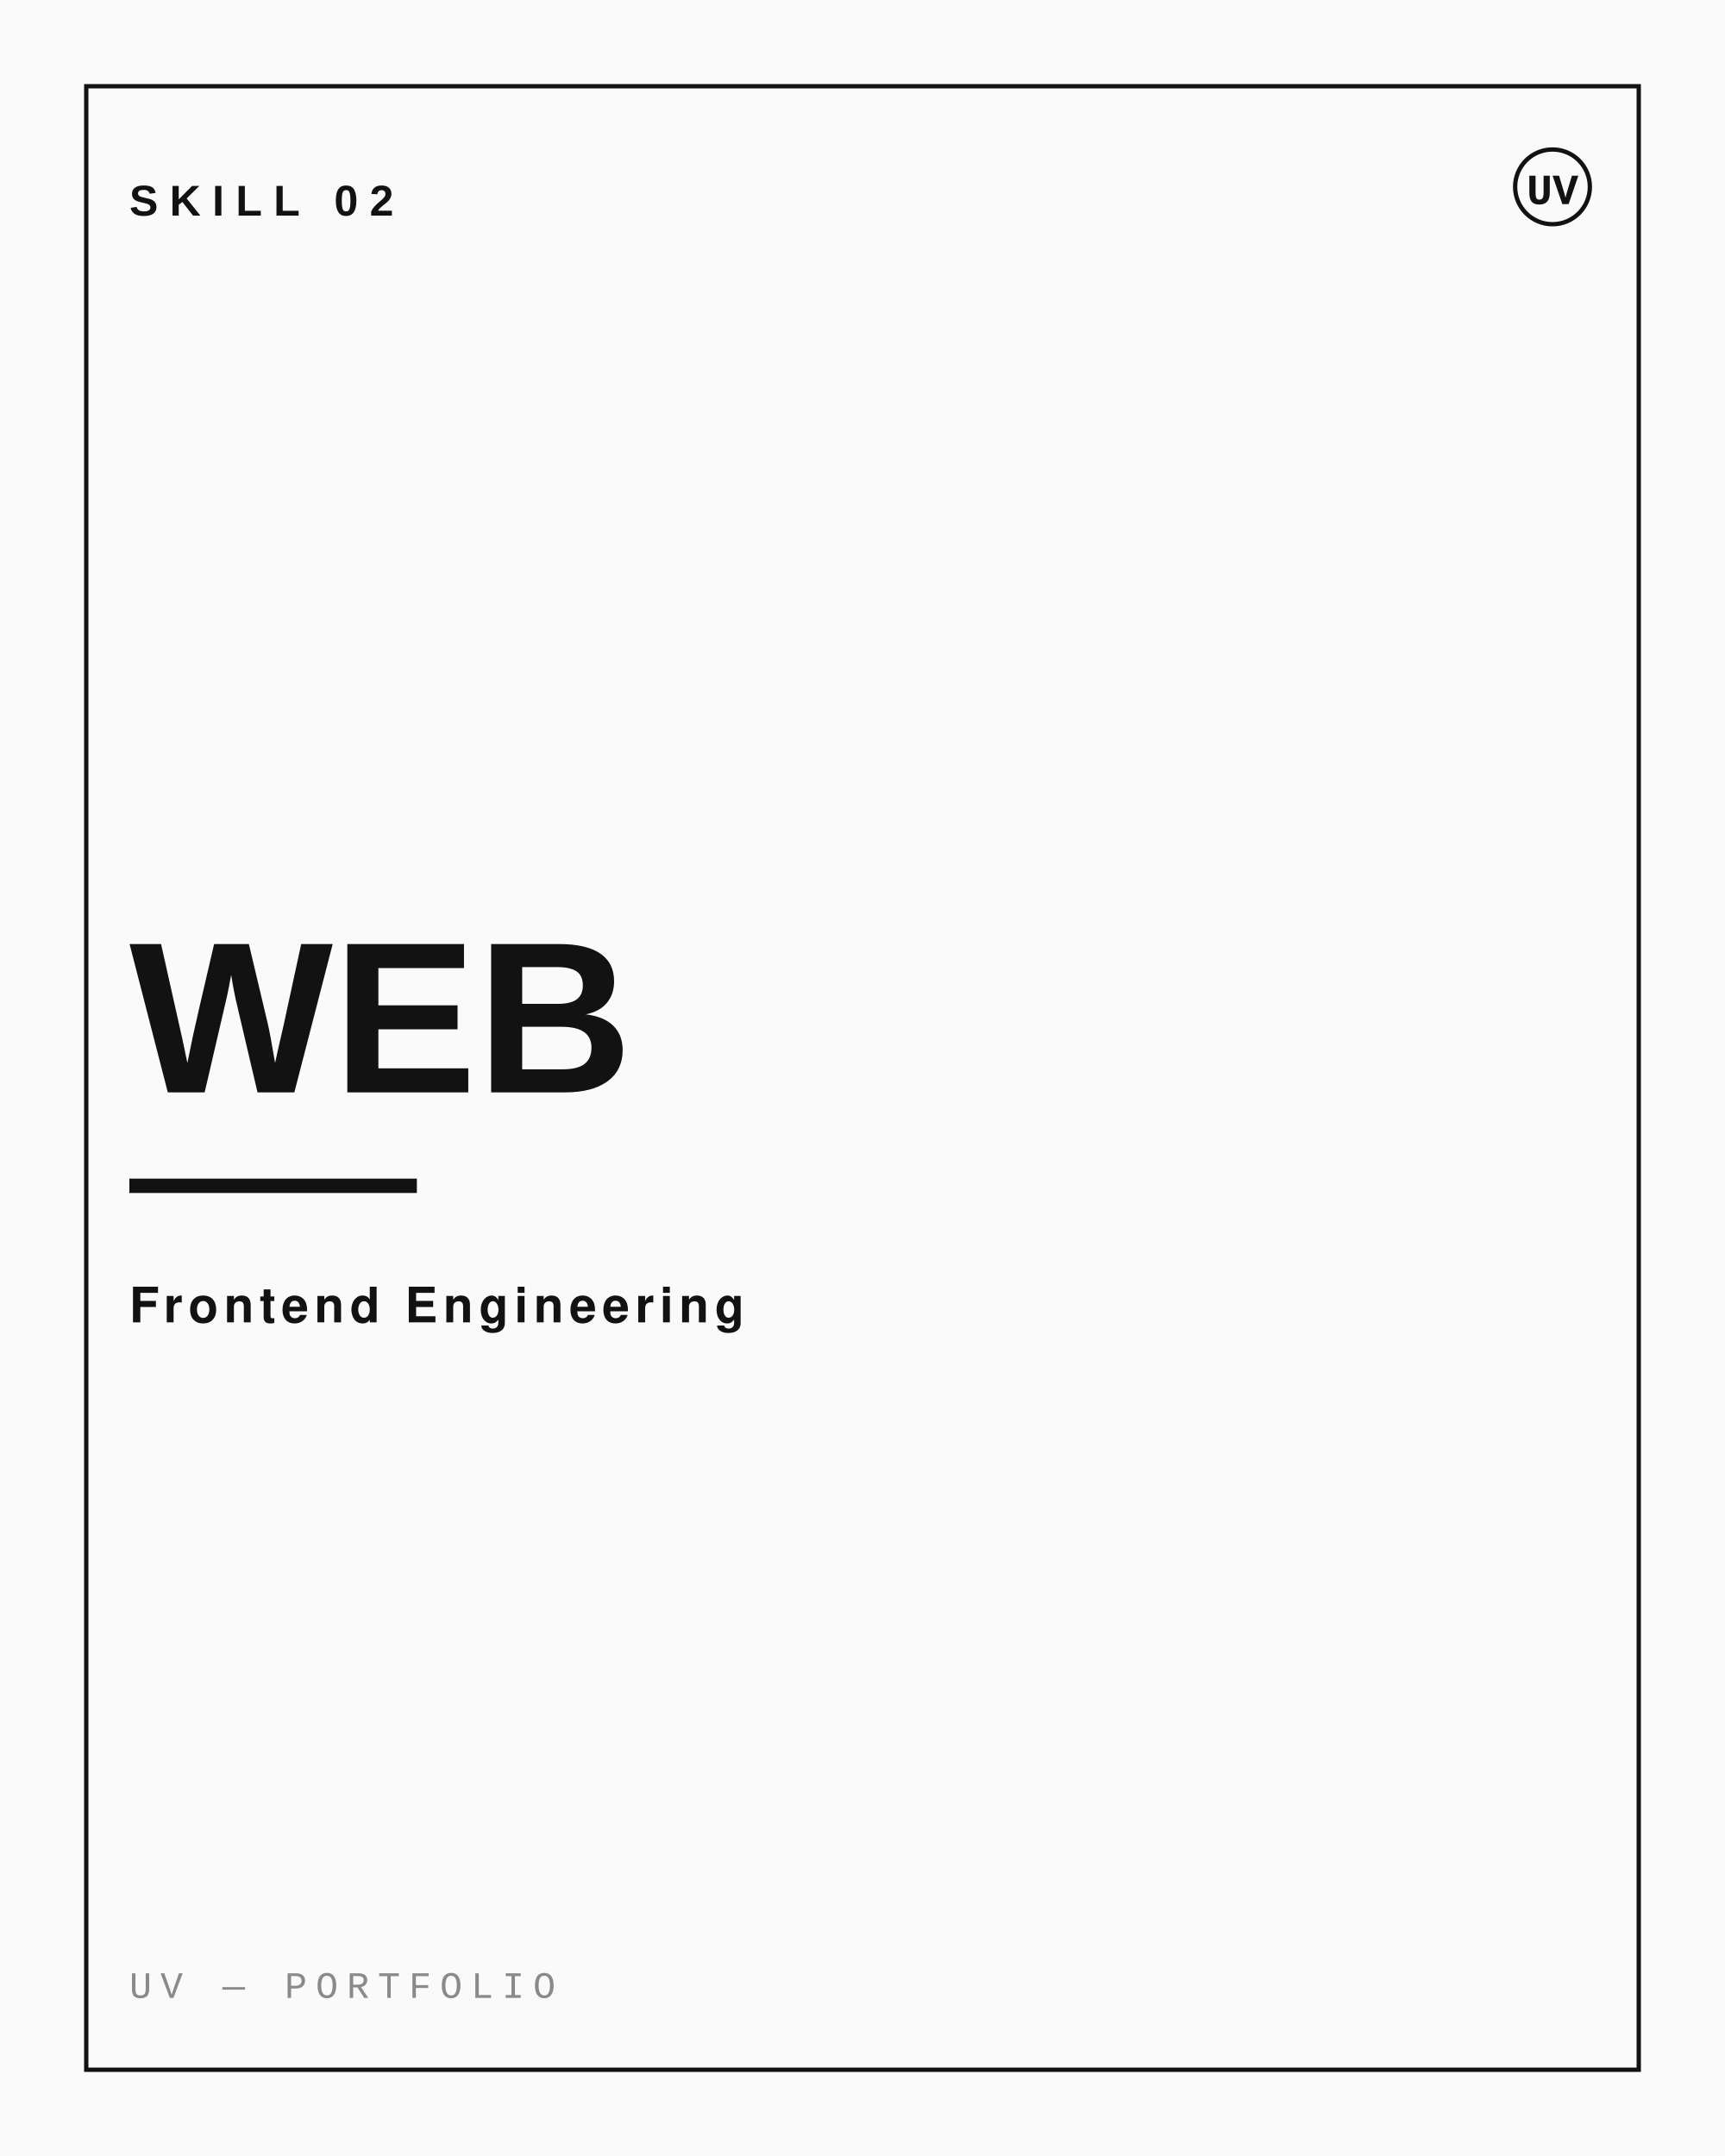
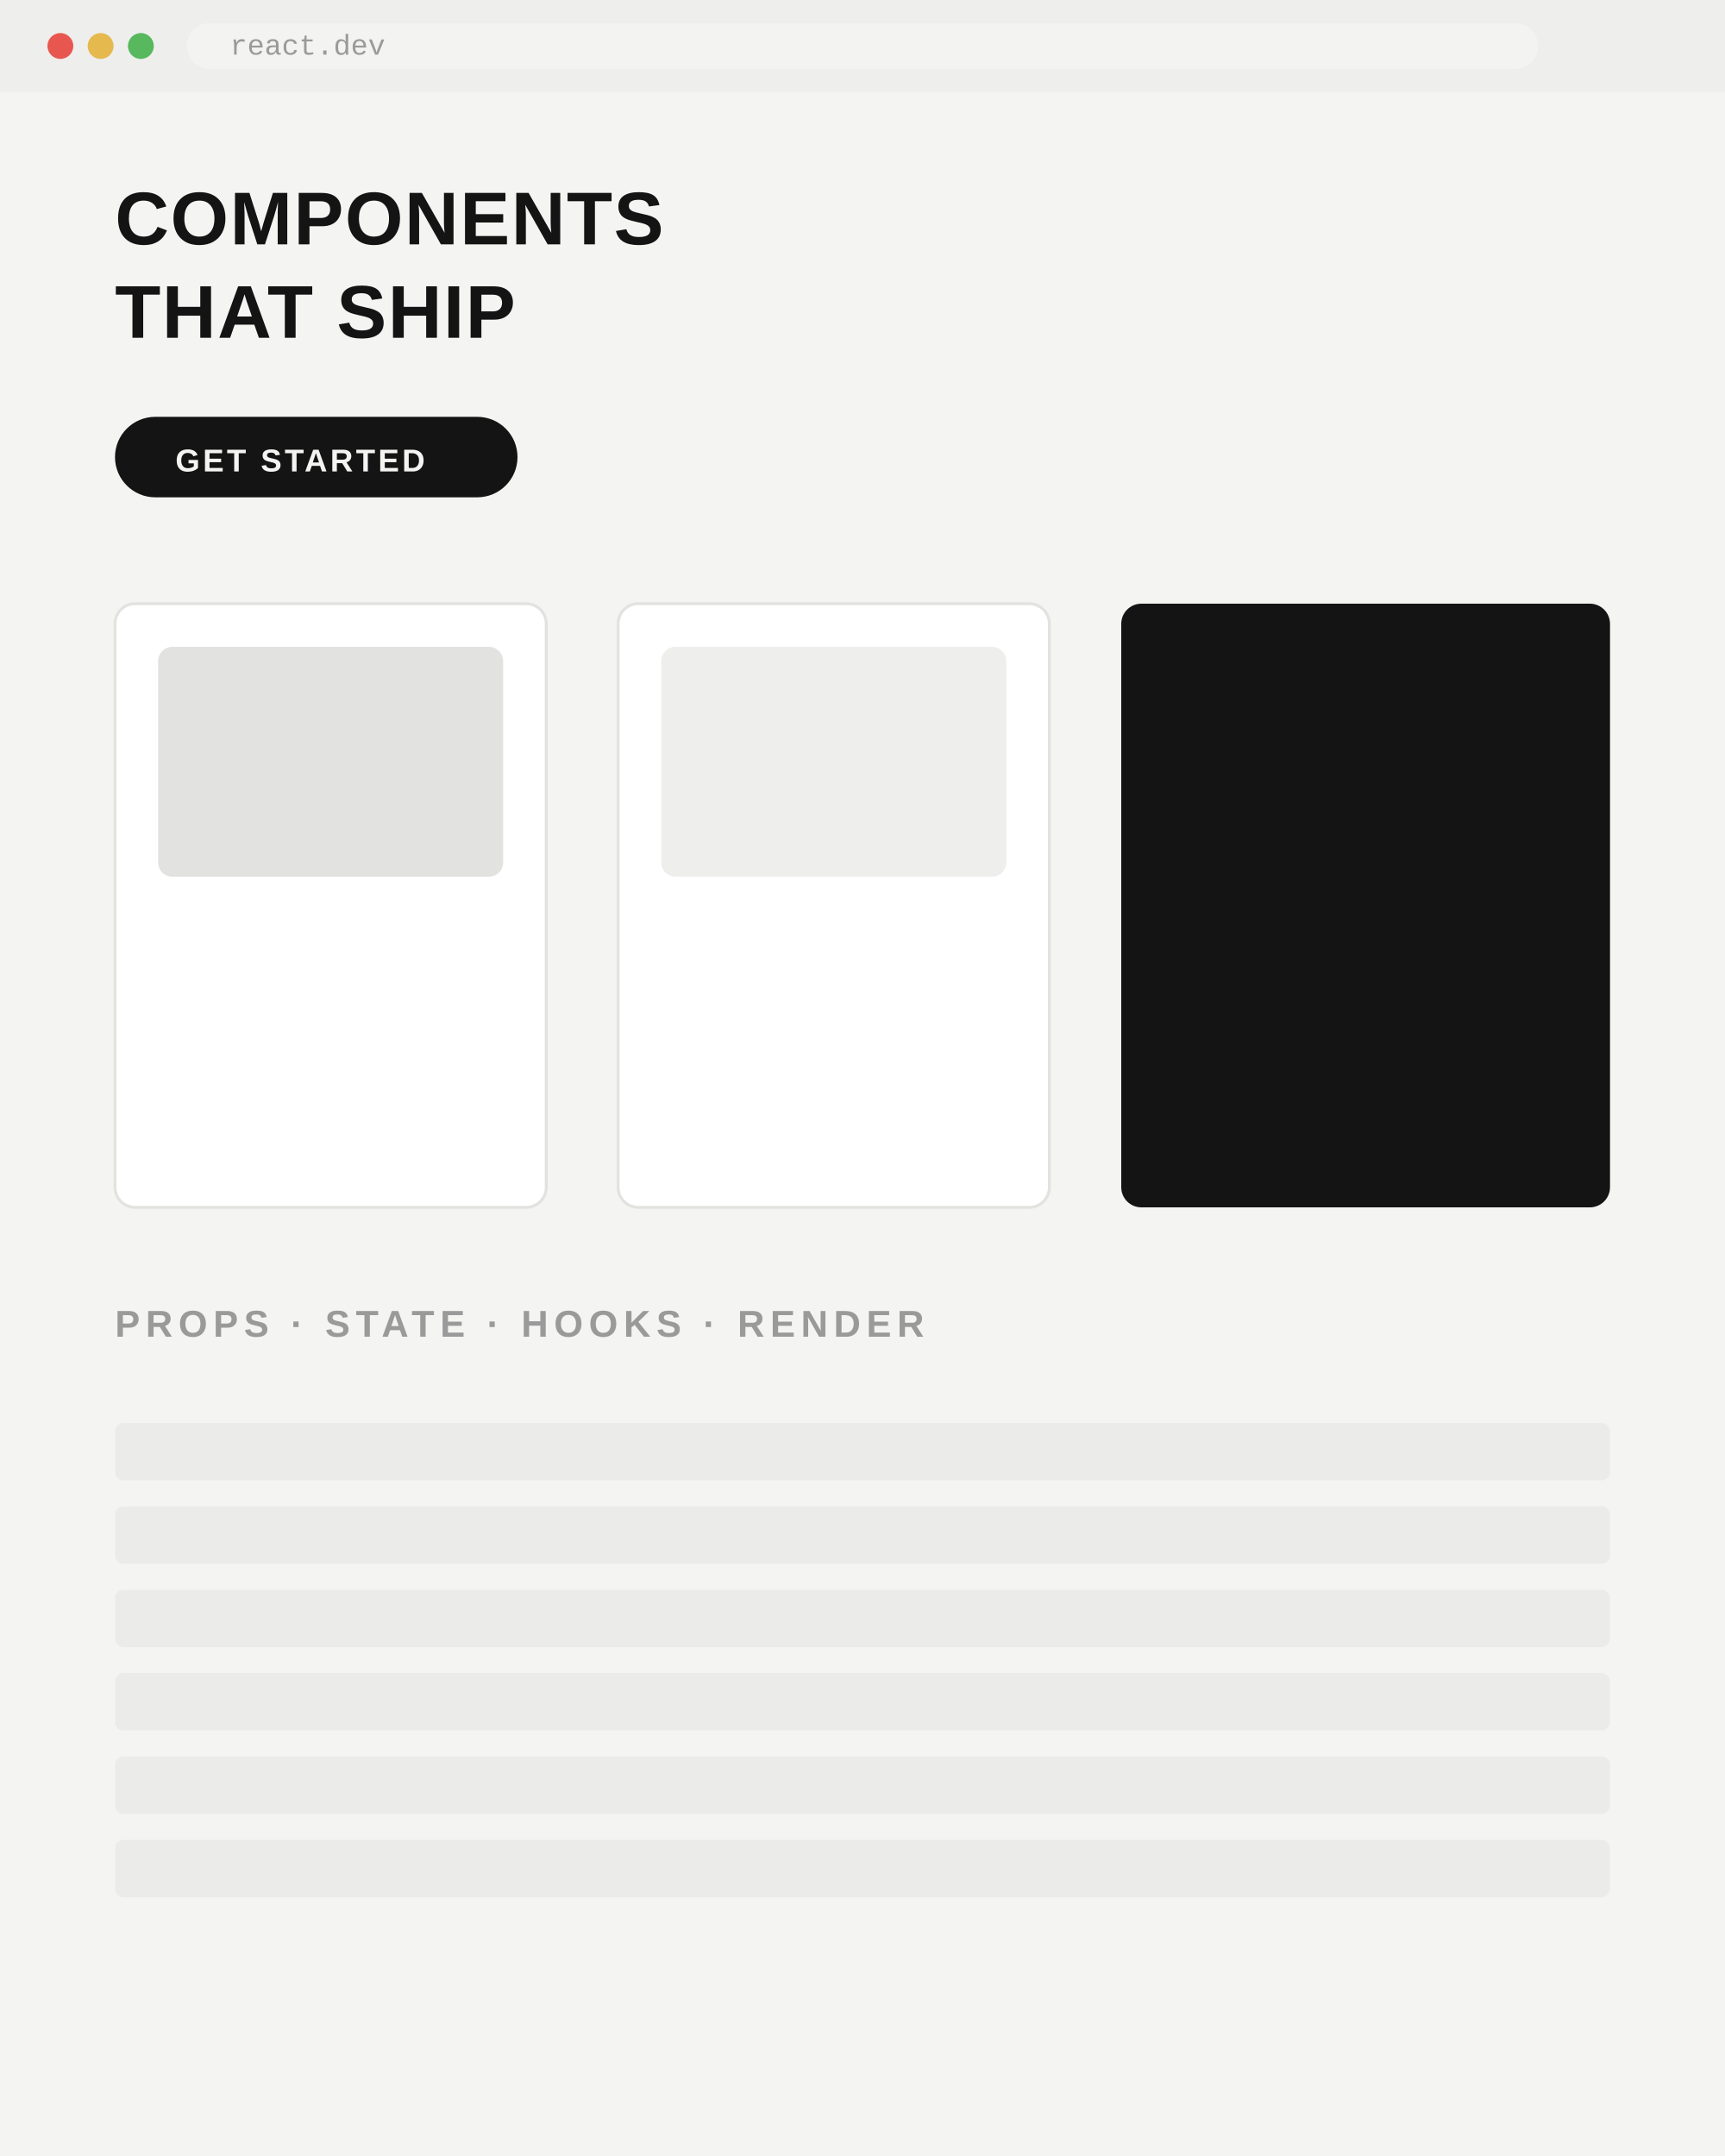
<svg xmlns="http://www.w3.org/2000/svg" width="1200" height="1500" viewBox="0 0 1200 1500">
-   <rect width="1200" height="1500" fill="#FAFAFA" />
-   <rect x="60" y="60" width="1080" height="1380" fill="none" stroke="#121212" stroke-width="3" />
-   <text x="90" y="150" font-family="Arial Black, Arial, sans-serif" font-size="30" font-weight="900" fill="#121212" letter-spacing="8">SKILL 02</text>
-   <text x="90" y="760" font-family="Arial Black, Arial, sans-serif" font-size="150" font-weight="900" fill="#121212">WEB</text>
-   <rect x="90" y="820" width="200" height="10" fill="#121212" />
-   <text x="90" y="920" font-family="Helvetica, Arial, sans-serif" font-size="34" font-weight="700" fill="#121212" letter-spacing="4">Frontend Engineering</text>
-   <text x="90" y="1390" font-family="Courier New, monospace" font-size="26" fill="#8A8A8A" letter-spacing="6">UV — PORTFOLIO</text>
-   <circle cx="1080" cy="130" r="26" fill="none" stroke="#121212" stroke-width="3" />
-   <text x="1080" y="142" font-family="Courier New, monospace" font-size="30" font-weight="700" fill="#121212" text-anchor="middle">UV</text>
+   <rect width="1200" height="1500" fill="#F4F4F2" />
+   <rect x="0" y="0" width="1200" height="64" fill="#E2E2E0" opacity="0.35" />
+   <circle cx="42" cy="32" r="9" fill="#E8574F" />
+   <circle cx="70" cy="32" r="9" fill="#E5B94E" />
+   <circle cx="98" cy="32" r="9" fill="#57B85E" />
+   <rect x="130" y="16" width="940" height="32" rx="16" fill="#F4F4F2" opacity="0.9" />
+   <text x="160" y="38" font-family="Courier New, monospace" font-size="20" fill="#9A9A9A">react.dev</text>
+   <text x="80" y="170" font-family="Arial, sans-serif" font-size="52" font-weight="900" fill="#141414" letter-spacing="1">COMPONENTS</text>
+   <text x="80" y="235" font-family="Arial, sans-serif" font-size="52" font-weight="900" fill="#141414" letter-spacing="1">THAT SHIP</text>
+   <rect x="80" y="290" width="280" height="56" rx="28" fill="#141414" />
+   <text x="122" y="328" font-family="Arial, sans-serif" font-size="22" font-weight="700" fill="#F4F4F2" letter-spacing="2">GET STARTED</text>
+   <rect x="80" y="420" width="300" height="420" rx="14" fill="#FFFFFF" stroke="#E2E2E0" stroke-width="2" />
+   <rect x="110" y="450" width="240" height="160" rx="10" fill="#E2E2E0" />
+   <text x="110" y="650" font-family="Arial, sans-serif" font-size="24" font-weight="700" fill="#141414" letter-spacing="0">
+     <Card />
+   </text>
+   <rect x="430" y="420" width="300" height="420" rx="14" fill="#FFFFFF" stroke="#E2E2E0" stroke-width="2" />
+   <rect x="460" y="450" width="240" height="160" rx="10" fill="#E2E2E0" opacity="0.6" />
+   <text x="460" y="650" font-family="Arial, sans-serif" font-size="24" font-weight="700" fill="#141414" letter-spacing="0">
+     <Grid />
+   </text>
+   <rect x="780" y="420" width="340" height="420" rx="14" fill="#141414" />
+   <text x="810" y="650" font-family="Arial, sans-serif" font-size="24" font-weight="700" fill="#F4F4F2" letter-spacing="0">
+     <Dark />
+   </text>
+   <text x="80" y="930" font-family="Arial, sans-serif" font-size="26" font-weight="700" fill="#9A9A9A" letter-spacing="4">PROPS · STATE · HOOKS · RENDER</text>
+   <rect x="80" y="990" width="1040" height="40" rx="6" fill="#E2E2E0" opacity="0.5" />
+   <rect x="80" y="1048" width="1040" height="40" rx="6" fill="#E2E2E0" opacity="0.5" />
+   <rect x="80" y="1106" width="1040" height="40" rx="6" fill="#E2E2E0" opacity="0.5" />
+   <rect x="80" y="1164" width="1040" height="40" rx="6" fill="#E2E2E0" opacity="0.5" />
+   <rect x="80" y="1222" width="1040" height="40" rx="6" fill="#E2E2E0" opacity="0.5" />
+   <rect x="80" y="1280" width="1040" height="40" rx="6" fill="#E2E2E0" opacity="0.5" />
</svg>
